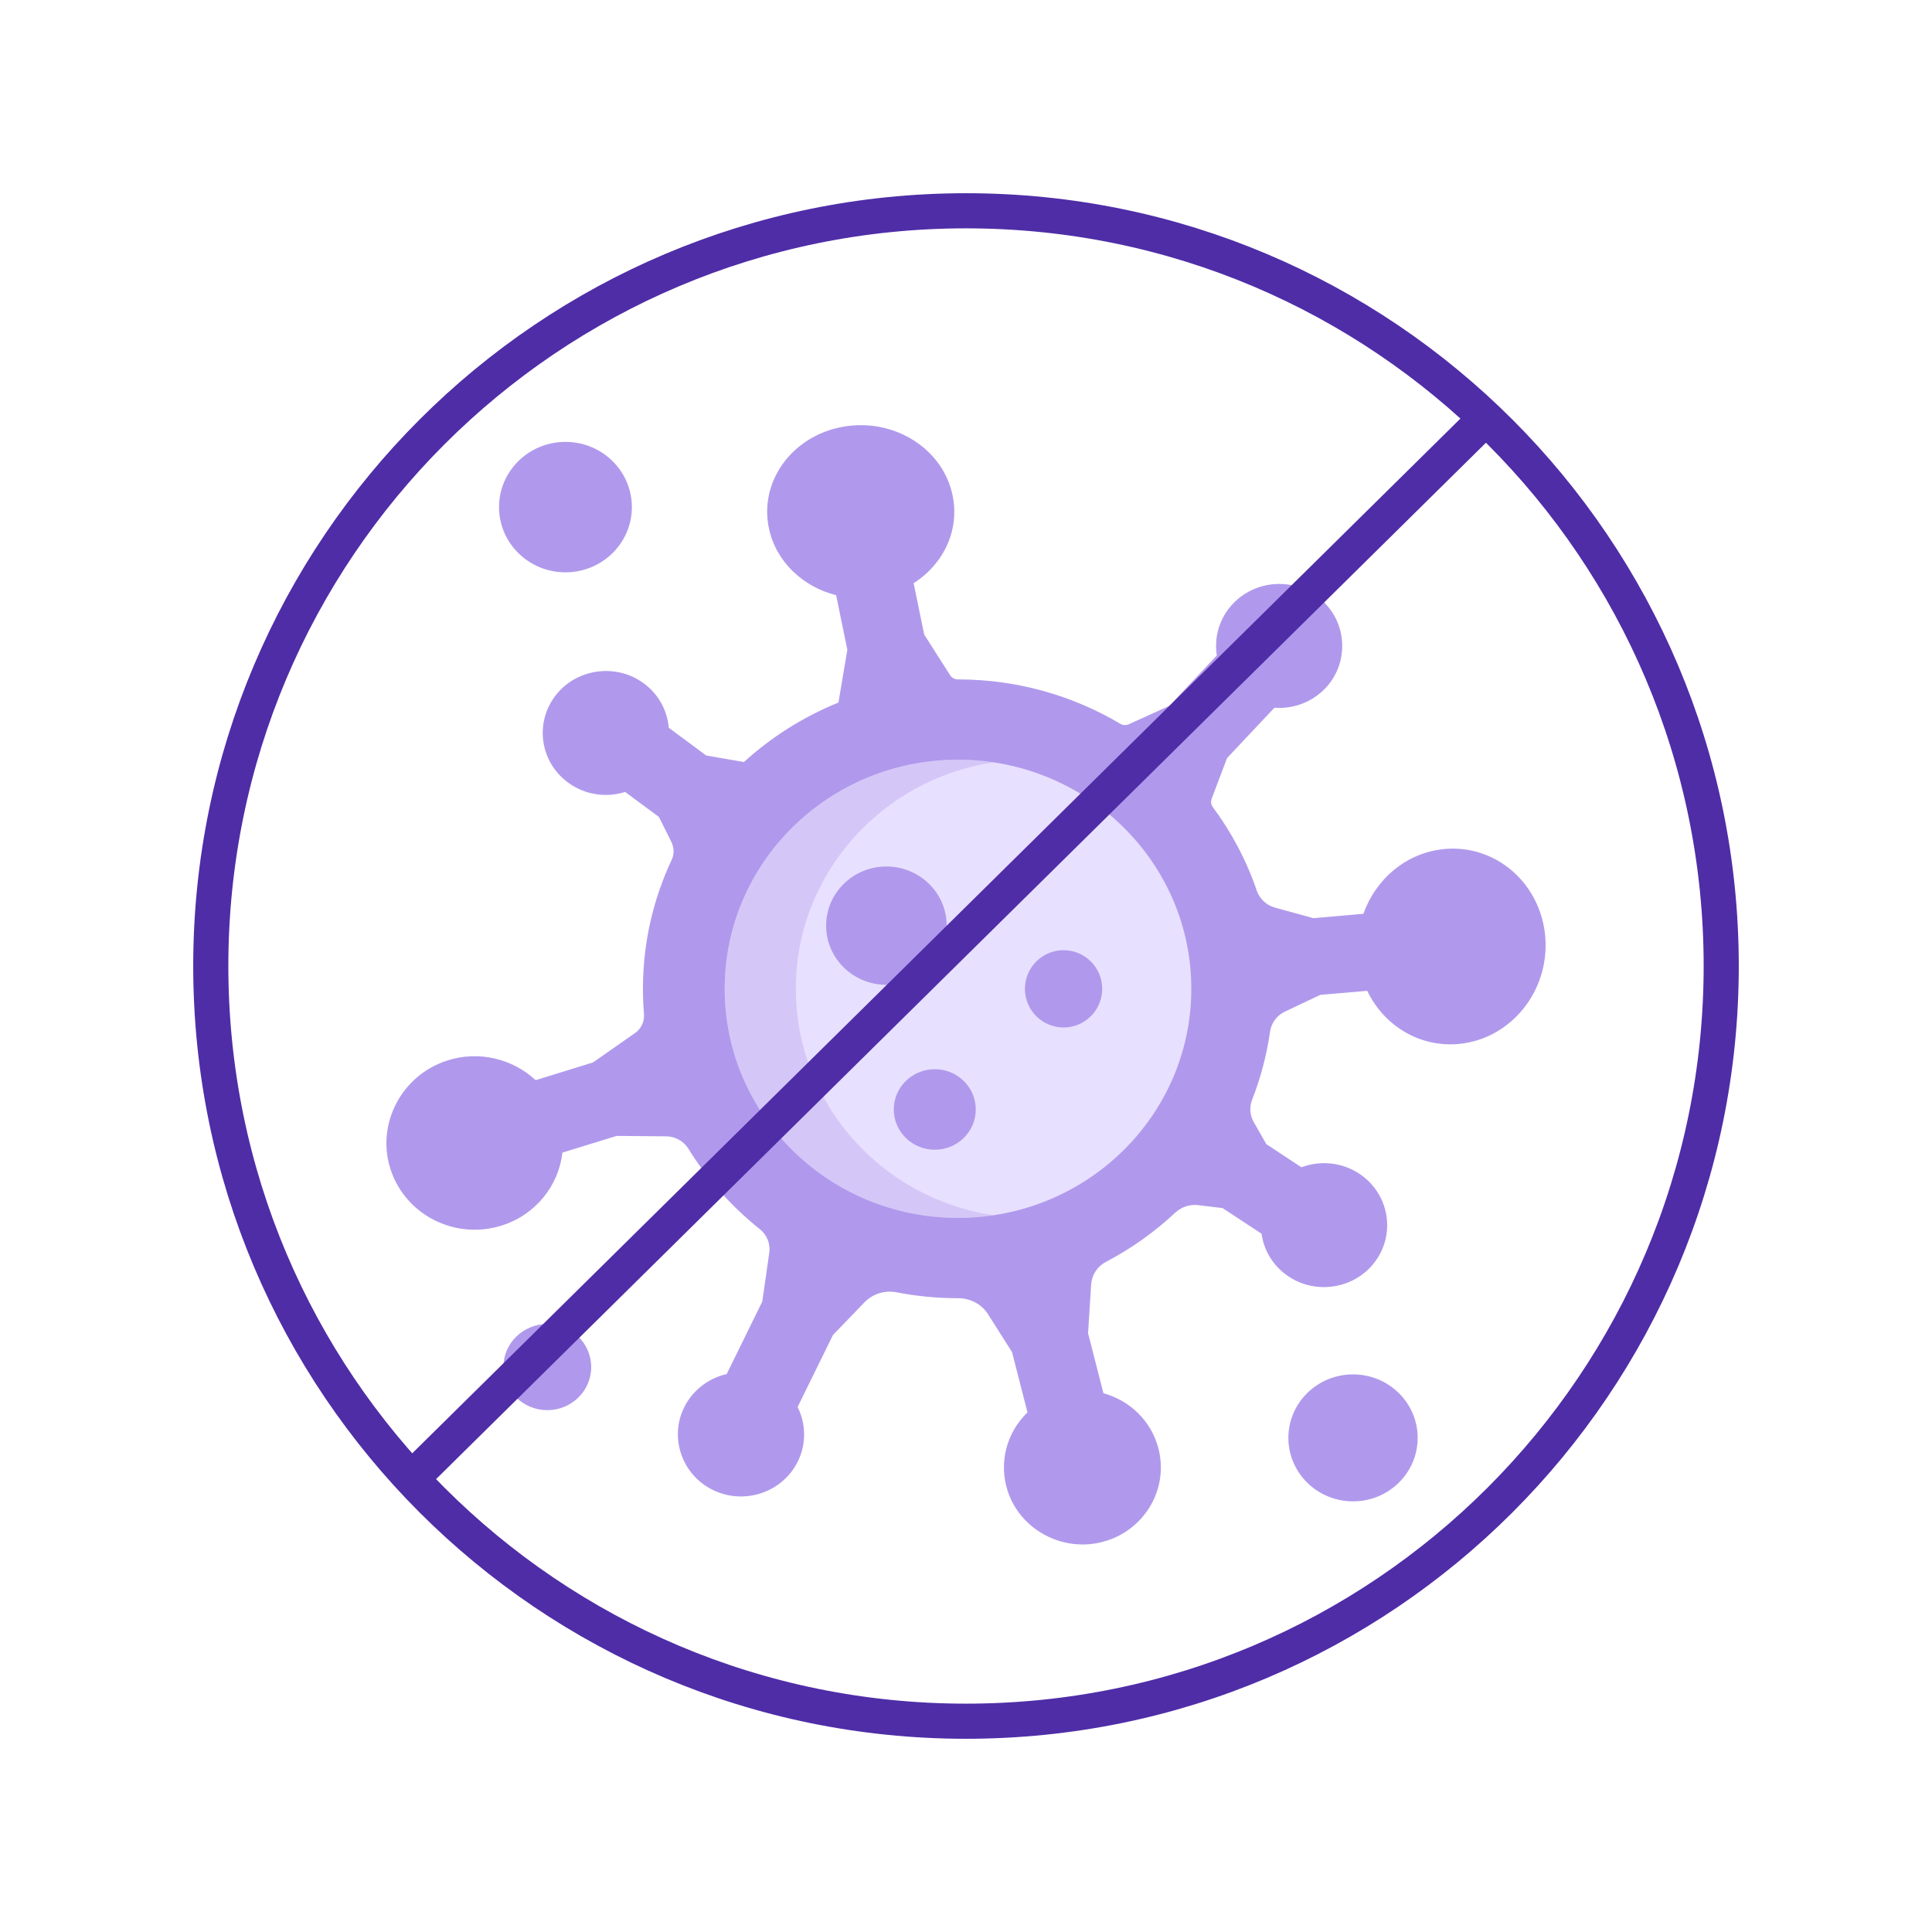
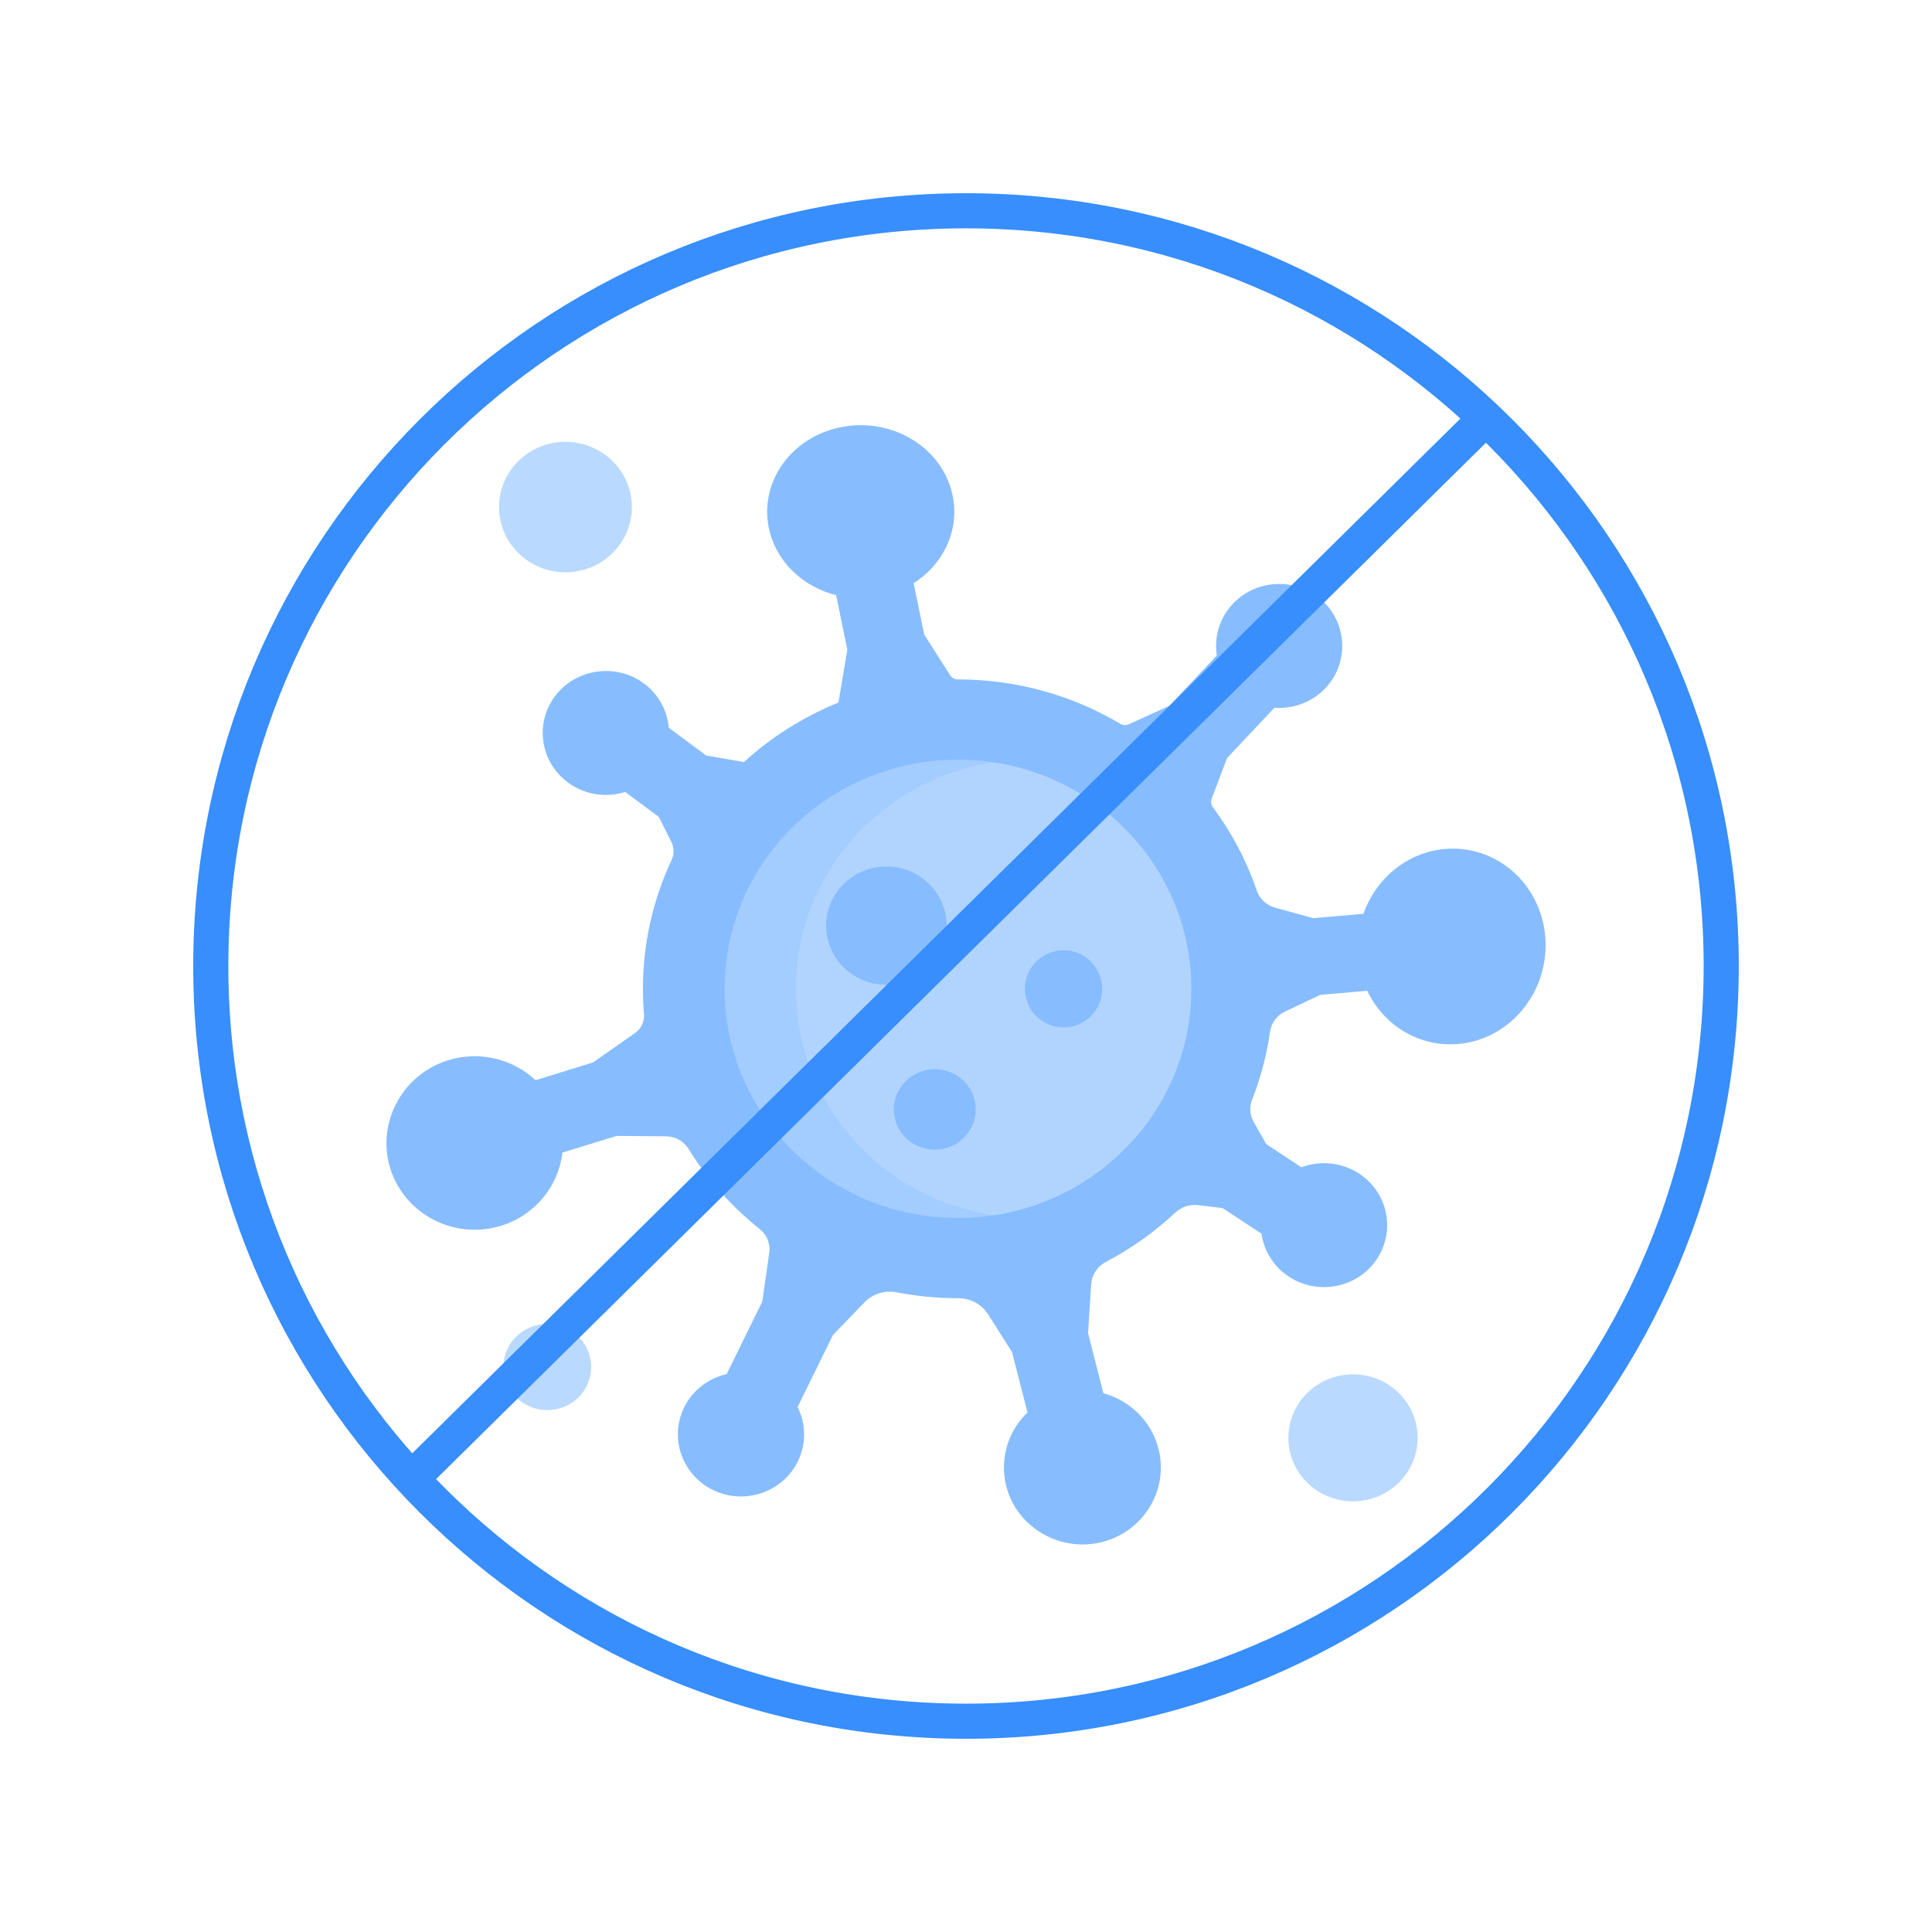
<svg xmlns="http://www.w3.org/2000/svg" width="50" height="50" viewBox="0 0 50 50">
  <g fill="none" fill-rule="evenodd" transform="translate(5 5)">
    <g fill-rule="nonzero" transform="translate(5 6)">
-       <path fill="#B099EC" d="M29.992 13.256c.11 1.392-.888 2.628-2.227 2.76-1.025.101-1.953-.475-2.381-1.374l-1.216.105-.917.435c-.21.1-.351.296-.383.522-.087.61-.244 1.197-.463 1.756-.074.189-.061.4.04.576l.327.574.908.599c.48-.18 1.037-.137 1.496.165.778.513.964 1.568.386 2.31-.498.64-1.423.815-2.128.404-.449-.261-.72-.695-.786-1.16l-1.008-.663-.634-.076c-.217-.026-.434.048-.593.197-.535.5-1.139.93-1.796 1.274-.22.116-.363.338-.378.583l-.08 1.26.398 1.554c.679.186 1.24.714 1.424 1.433.279 1.086-.408 2.189-1.529 2.434-1.011.221-2.048-.358-2.37-1.325-.25-.755-.02-1.536.509-2.046l-.4-1.562-.62-.977c-.165-.262-.459-.417-.773-.416h-.005c-.542 0-1.072-.053-1.584-.152-.306-.06-.62.035-.835.257l-.817.847-.915 1.864c.214.427.233.943.007 1.406-.408.83-1.447 1.159-2.277.7-.71-.393-1.018-1.261-.709-2.003.211-.506.65-.844 1.144-.957l.921-1.876.18-1.26c.034-.231-.057-.465-.243-.613-.732-.583-1.36-1.288-1.85-2.083-.123-.198-.342-.318-.577-.32l-1.28-.011-1.402.432c-.099.856-.695 1.617-1.586 1.892-1.196.37-2.47-.276-2.858-1.444-.388-1.166.267-2.442 1.454-2.828.831-.27 1.704-.045 2.295.506l1.487-.46 1.087-.76c.161-.113.248-.301.231-.495-.018-.214-.027-.43-.027-.65 0-1.189.266-2.318.742-3.333.07-.149.067-.32-.006-.468l-.322-.646-.873-.647c-.49.153-1.043.08-1.484-.247-.748-.554-.874-1.617-.255-2.327.533-.611 1.467-.736 2.147-.288.434.286.68.734.72 1.2l.968.718.976.17c.71-.647 1.538-1.171 2.447-1.54l.23-1.366-.29-1.412c-.855-.216-1.55-.86-1.737-1.718-.264-1.213.585-2.395 1.896-2.638 1.311-.244 2.588.54 2.851 1.754.198.907-.227 1.797-1.004 2.29l.273 1.33.67 1.051c.045.07.121.11.204.11h.001c1.535 0 2.973.42 4.2 1.148.068.04.151.045.222.012l1.05-.477 1.226-1.303c-.073-.467.062-.962.414-1.335.637-.676 1.727-.693 2.384-.017.576.592.599 1.538.051 2.157-.354.4-.862.585-1.359.549l-1.225 1.302-.398 1.052c-.028.073-.016.154.03.217.484.652.87 1.378 1.136 2.158.074.214.247.38.469.442l.996.274 1.296-.113c.317-.899 1.11-1.58 2.084-1.675 1.34-.132 2.514.89 2.623 2.282z" />
-       <ellipse cx="6.063" cy="5.957" fill="#E8E0FF" rx="6.038" ry="5.929" transform="translate(8.73 8.633)" />
-       <path fill="#B099EC" d="M10.596 14.59c0-2.967 2.22-5.425 5.117-5.86-.3-.045-.607-.069-.92-.069-3.335 0-6.038 2.655-6.038 5.93 0 3.274 2.703 5.929 6.038 5.929.313 0 .62-.024.92-.069-2.898-.435-5.117-2.893-5.117-5.86z" opacity=".352" />
-       <g fill="#B099EC" transform="translate(2.91 .426)">
-         <ellipse cx="1.724" cy="1.698" rx="1.719" ry="1.688" />
-         <ellipse cx="1.254" cy="23.954" rx="1.136" ry="1.115" />
-         <ellipse cx="22.106" cy="25.786" rx="1.673" ry="1.643" />
-         <ellipse cx="10.03" cy="12.53" rx="1.56" ry="1.531" />
-         <ellipse cx="11.282" cy="17.287" rx="1.061" ry="1.042" />
-         <circle cx="14.615" cy="14.165" r="1" />
-       </g>
+       <path fill="#87BDFF" d="M29.992 13.256c.11 1.392-.888 2.628-2.227 2.76-1.025.101-1.953-.475-2.381-1.374l-1.216.105-.917.435c-.21.1-.351.296-.383.522-.087.61-.244 1.197-.463 1.756-.074.189-.061.4.04.576l.327.574.908.599c.48-.18 1.037-.137 1.496.165.778.513.964 1.568.386 2.31-.498.64-1.423.815-2.128.404-.449-.261-.72-.695-.786-1.16l-1.008-.663-.634-.076c-.217-.026-.434.048-.593.197-.535.5-1.139.93-1.796 1.274-.22.116-.363.338-.378.583l-.08 1.26.398 1.554c.679.186 1.24.714 1.424 1.433.279 1.086-.408 2.189-1.529 2.434-1.011.221-2.048-.358-2.37-1.325-.25-.755-.02-1.536.509-2.046l-.4-1.562-.62-.977c-.165-.262-.459-.417-.773-.416h-.005c-.542 0-1.072-.053-1.584-.152-.306-.06-.62.035-.835.257l-.817.847-.915 1.864c.214.427.233.943.007 1.406-.408.83-1.447 1.159-2.277.7-.71-.393-1.018-1.261-.709-2.003.211-.506.65-.844 1.144-.957l.921-1.876.18-1.26c.034-.231-.057-.465-.243-.613-.732-.583-1.36-1.288-1.85-2.083-.123-.198-.342-.318-.577-.32l-1.28-.011-1.402.432c-.099.856-.695 1.617-1.586 1.892-1.196.37-2.47-.276-2.858-1.444-.388-1.166.267-2.442 1.454-2.828.831-.27 1.704-.045 2.295.506l1.487-.46 1.087-.76c.161-.113.248-.301.231-.495-.018-.214-.027-.43-.027-.65 0-1.189.266-2.318.742-3.333.07-.149.067-.32-.006-.468l-.322-.646-.873-.647c-.49.153-1.043.08-1.484-.247-.748-.554-.874-1.617-.255-2.327.533-.611 1.467-.736 2.147-.288.434.286.68.734.72 1.2l.968.718.976.17c.71-.647 1.538-1.171 2.447-1.54l.23-1.366-.29-1.412c-.855-.216-1.55-.86-1.737-1.718-.264-1.213.585-2.395 1.896-2.638 1.311-.244 2.588.54 2.851 1.754.198.907-.227 1.797-1.004 2.29l.273 1.33.67 1.051c.045.07.121.11.204.11h.001c1.535 0 2.973.42 4.2 1.148.068.04.151.045.222.012l1.05-.477 1.226-1.303c-.073-.467.062-.962.414-1.335.637-.676 1.727-.693 2.384-.017.576.592.599 1.538.051 2.157-.354.4-.862.585-1.359.549l-1.225 1.302-.398 1.052c-.028.073-.016.154.03.217.484.652.87 1.378 1.136 2.158.074.214.247.38.469.442l.996.274 1.296-.113c.317-.899 1.11-1.58 2.084-1.675 1.34-.132 2.514.89 2.623 2.282z" />
+       <ellipse cx="14.793" cy="14.591" fill="#B1D4FF" rx="6.038" ry="5.929" />
+       <path fill="#87BDFF" d="M10.596 14.59c0-2.967 2.22-5.425 5.117-5.86-.3-.045-.607-.069-.92-.069-3.335 0-6.038 2.655-6.038 5.93 0 3.274 2.703 5.929 6.038 5.929.313 0 .62-.024.92-.069-2.898-.435-5.117-2.893-5.117-5.86z" opacity=".352" />
+       <ellipse cx="4.634" cy="2.123" fill="#B9D9FF" rx="1.719" ry="1.688" />
+       <ellipse cx="4.164" cy="24.379" fill="#B9D9FF" rx="1.136" ry="1.115" />
+       <ellipse cx="25.016" cy="26.211" fill="#B9D9FF" rx="1.673" ry="1.643" />
+       <ellipse cx="12.94" cy="12.955" fill="#87BDFF" rx="1.56" ry="1.531" />
+       <ellipse cx="14.192" cy="17.712" fill="#87BDFF" rx="1.061" ry="1.042" />
+       <circle cx="17.525" cy="14.591" r="1" fill="#87BDFF" />
    </g>
-     <circle cx="20" cy="20" r="19.545" stroke="#4F2DA7" stroke-width=".909" />
-     <path stroke="#4F2DA7" stroke-linecap="round" stroke-linejoin="round" stroke-width=".909" d="M33.273 6L6 32.923" />
+     <circle cx="20" cy="20" r="19.545" stroke="#378EFC" stroke-width=".909" />
+     <path stroke="#378EFC" stroke-linecap="round" stroke-linejoin="round" stroke-width=".909" d="M33.273 6L6 32.923" />
  </g>
</svg>
